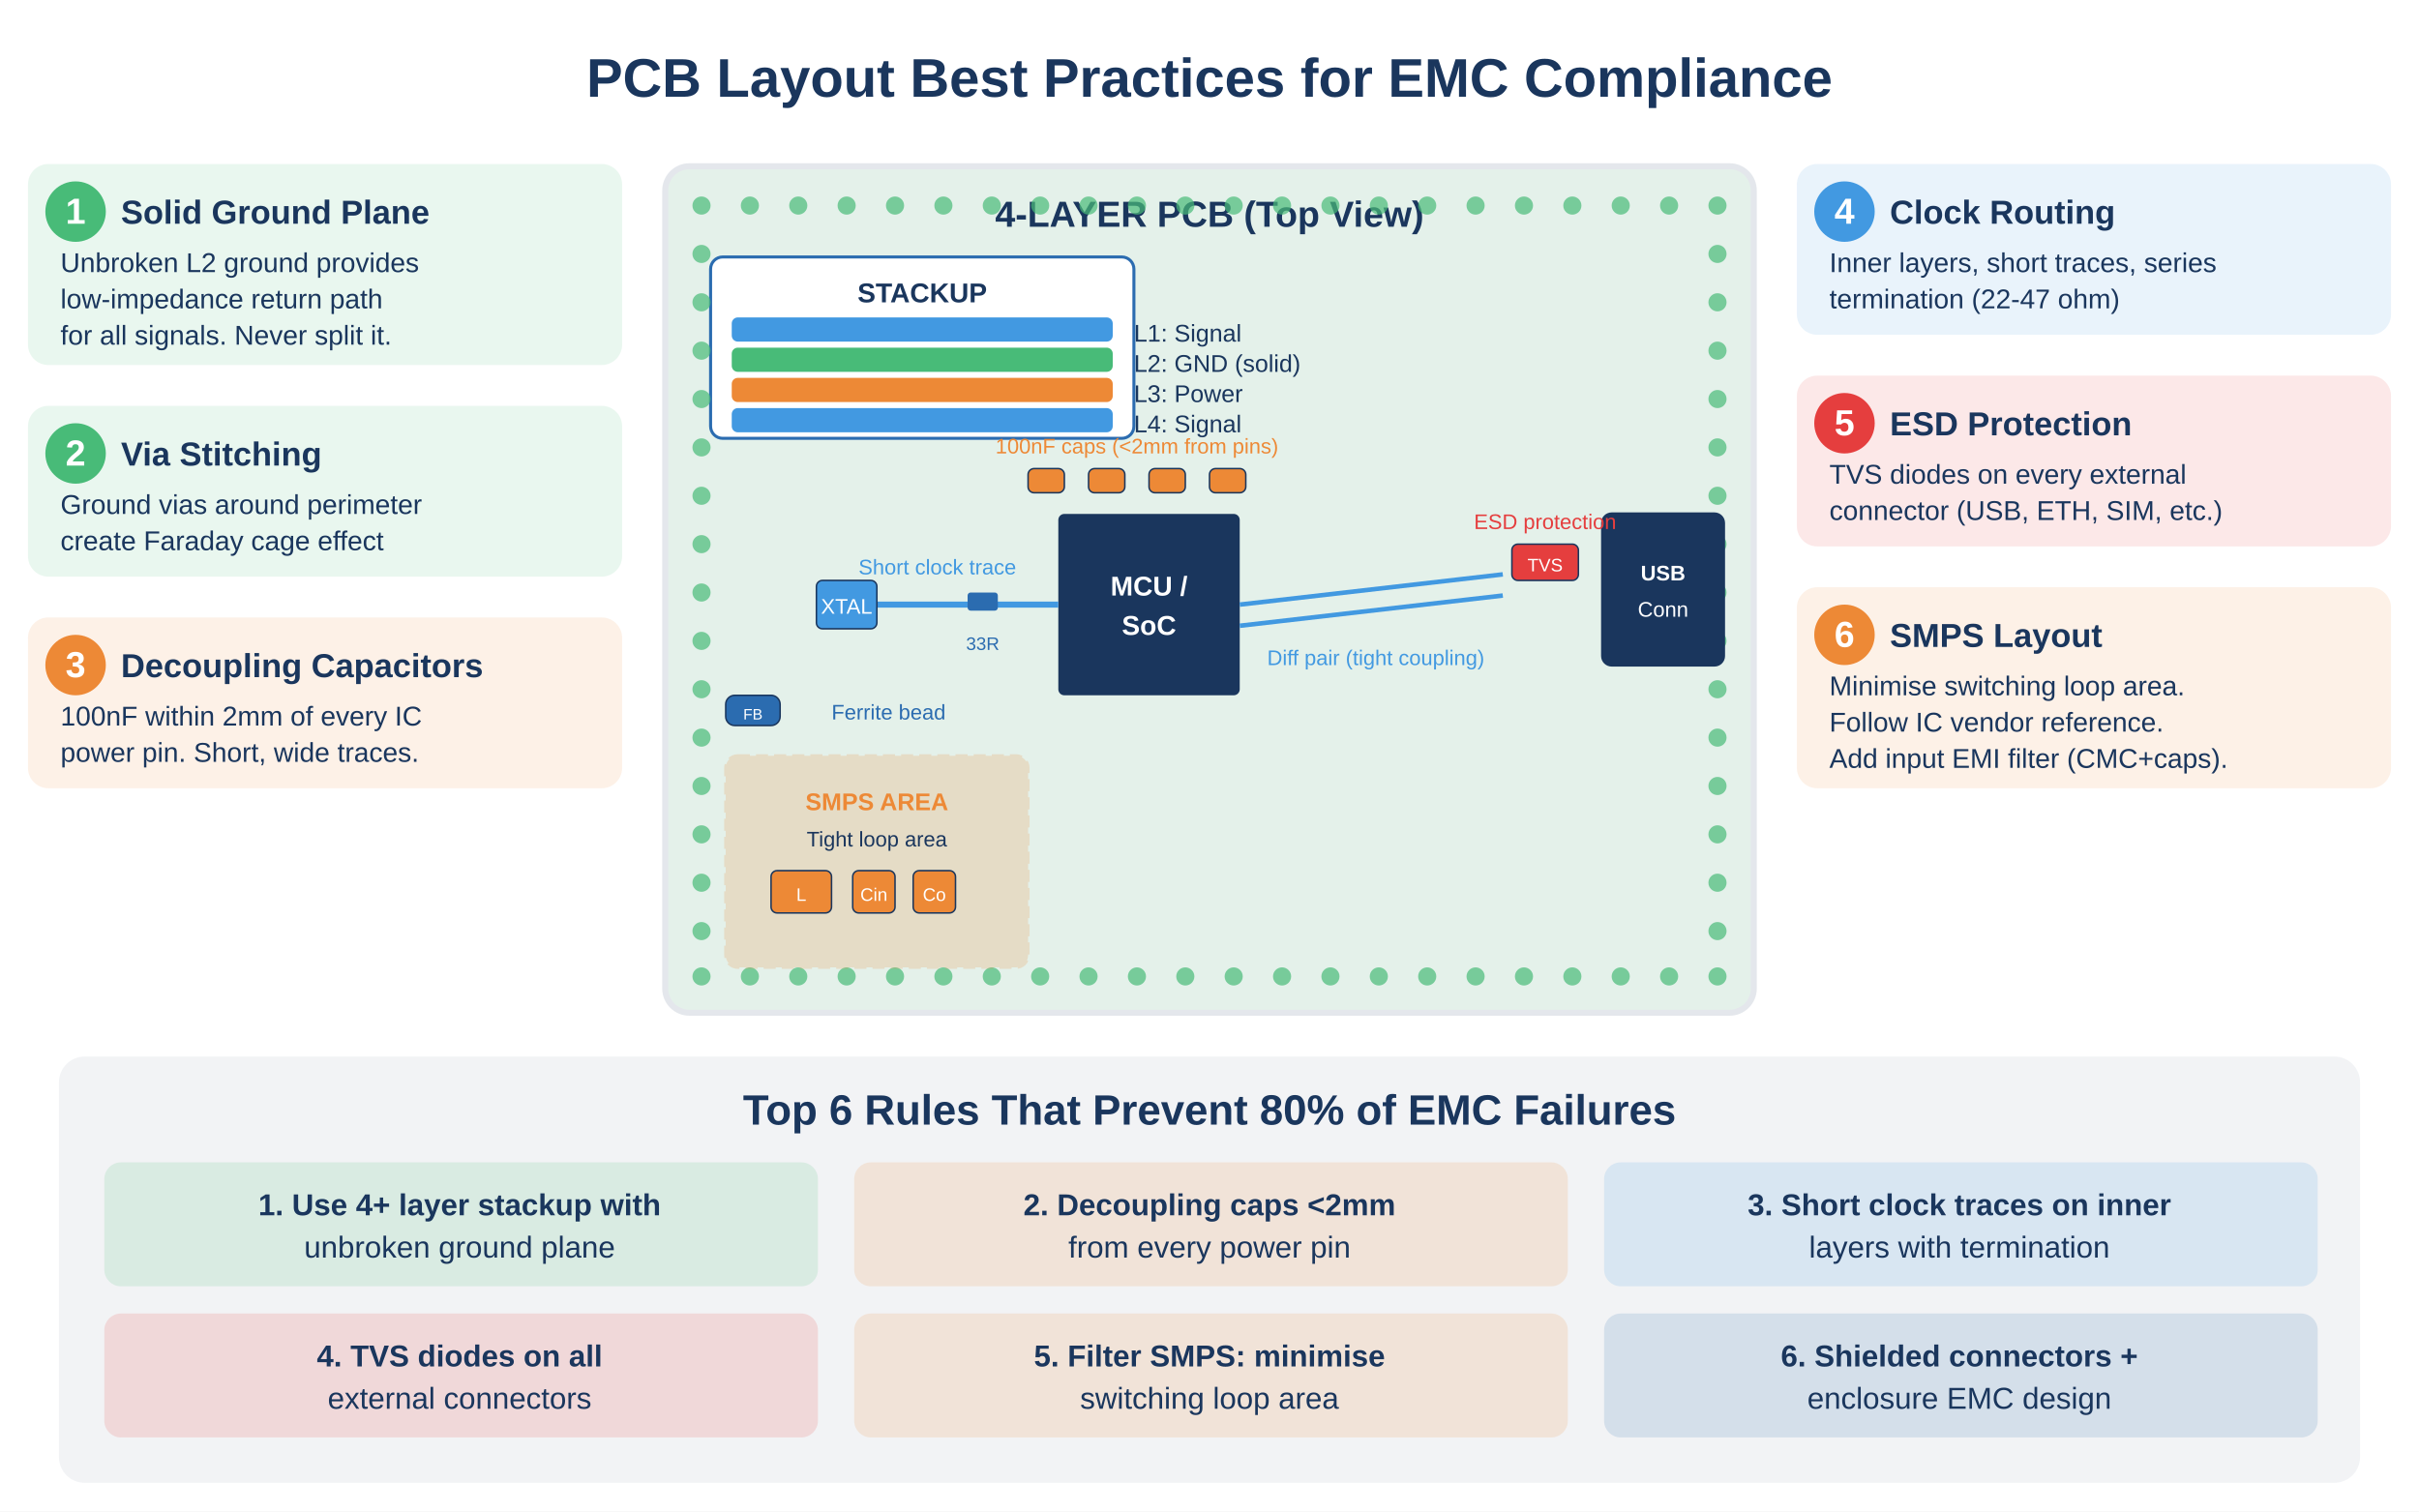
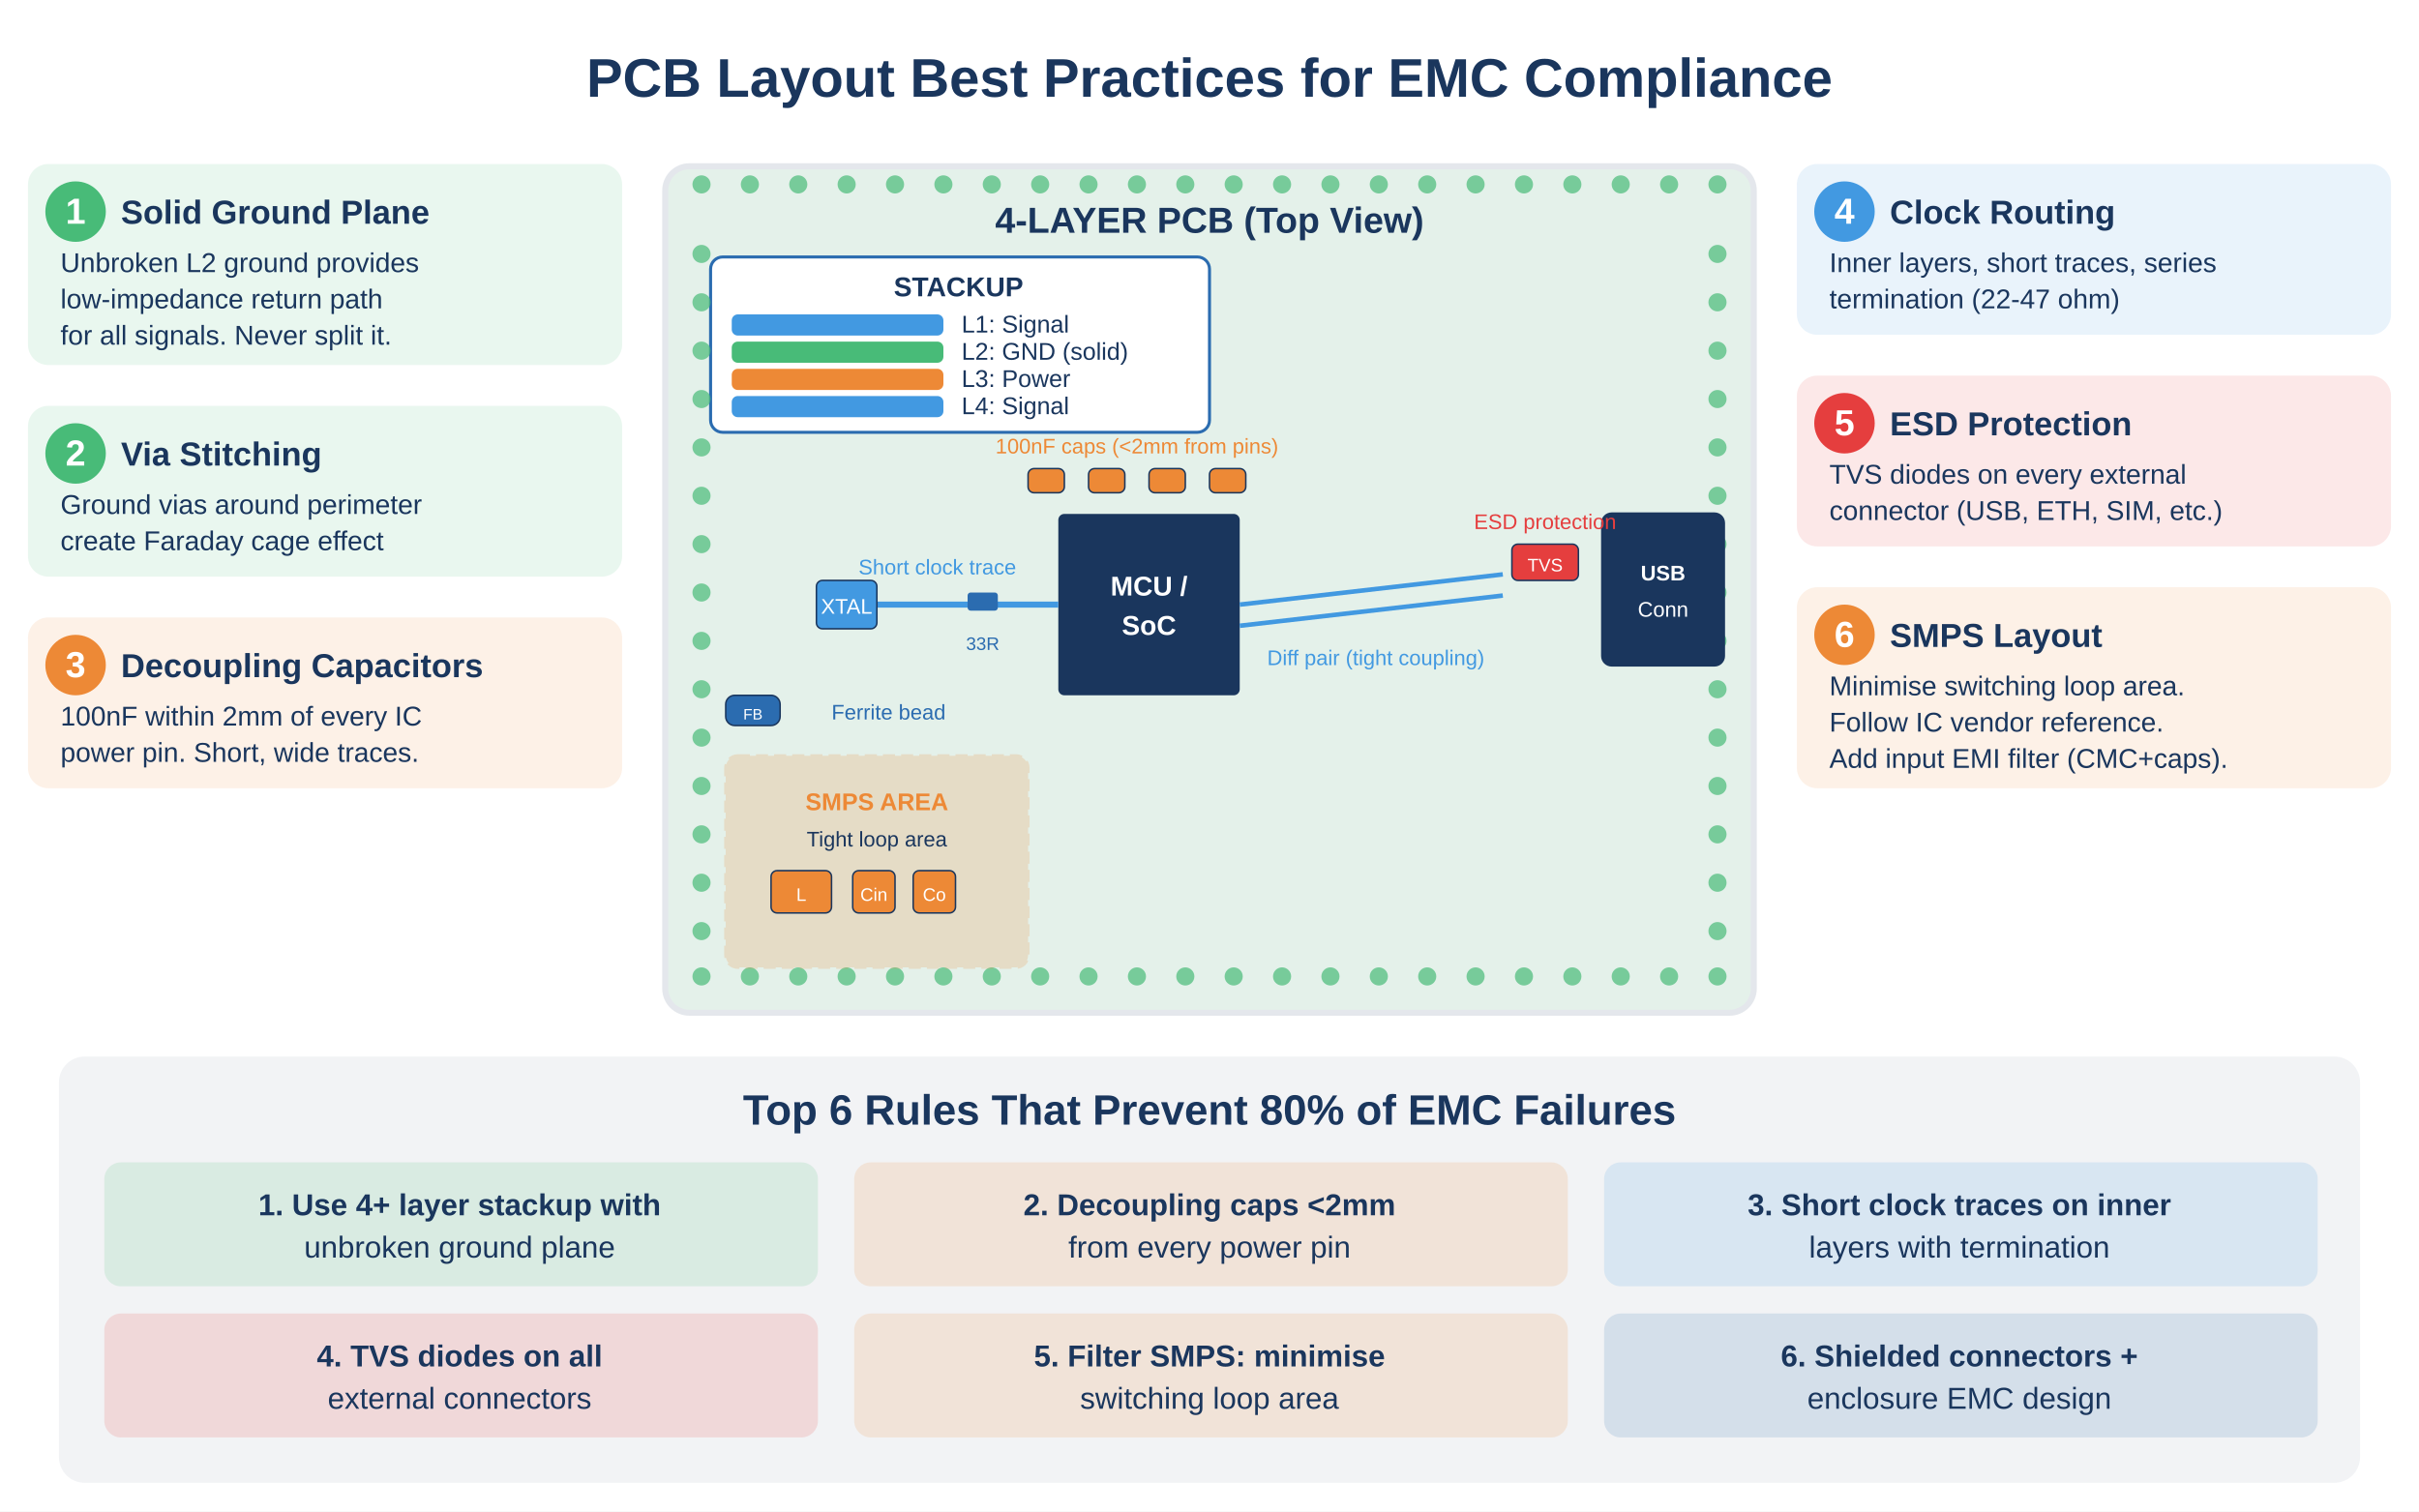
<svg xmlns="http://www.w3.org/2000/svg" viewBox="0 0 800 500" width="800" height="500">
  <defs>
    <marker id="arr" markerWidth="8" markerHeight="6" refX="8" refY="3" orient="auto">
      <polygon points="0 0, 8 3, 0 6" fill="#2b6cb0" />
    </marker>
  </defs>
  <rect width="800" height="500" fill="white" />
  <text x="400" y="32" text-anchor="middle" font-family="Arial, sans-serif" font-size="18" font-weight="bold" fill="#1a365d">PCB Layout Best Practices for EMC Compliance</text>
  <rect x="220" y="55" width="360" height="280" rx="8" fill="#1a8a4a" opacity="0.12" stroke="#1a365d" stroke-width="2" />
-   <text x="400" y="75" text-anchor="middle" font-family="Arial, sans-serif" font-size="12" font-weight="bold" fill="#1a365d">4-LAYER PCB (Top View)</text>
-   <rect x="235" y="85" width="140" height="60" rx="4" fill="white" stroke="#2b6cb0" stroke-width="1" />
-   <text x="305" y="100" text-anchor="middle" font-family="Arial, sans-serif" font-size="9" font-weight="bold" fill="#1a365d">STACKUP</text>
-   <rect x="242" y="105" width="126" height="8" rx="2" fill="#4299e1" />
-   <text x="375" y="113" font-family="Arial, sans-serif" font-size="8" fill="#1a365d">L1: Signal</text>
-   <rect x="242" y="115" width="126" height="8" rx="2" fill="#48bb78" />
-   <text x="375" y="123" font-family="Arial, sans-serif" font-size="8" fill="#1a365d">L2: GND (solid)</text>
-   <rect x="242" y="125" width="126" height="8" rx="2" fill="#ed8936" />
-   <text x="375" y="133" font-family="Arial, sans-serif" font-size="8" fill="#1a365d">L3: Power</text>
-   <rect x="242" y="135" width="126" height="8" rx="2" fill="#4299e1" />
-   <text x="375" y="143" font-family="Arial, sans-serif" font-size="8" fill="#1a365d">L4: Signal</text>
+   <text x="400" y="77" text-anchor="middle" font-family="Arial, sans-serif" font-size="12" font-weight="bold" fill="#1a365d">4-LAYER PCB (Top View)</text>
+   <rect x="235" y="85" width="165" height="58" rx="4" fill="white" stroke="#2b6cb0" stroke-width="1" />
+   <text x="317" y="98" text-anchor="middle" font-family="Arial, sans-serif" font-size="9" font-weight="bold" fill="#1a365d">STACKUP</text>
+   <rect x="242" y="104" width="70" height="7" rx="2" fill="#4299e1" />
+   <text x="318" y="110" font-family="Arial, sans-serif" font-size="8" fill="#1a365d">L1: Signal</text>
+   <rect x="242" y="113" width="70" height="7" rx="2" fill="#48bb78" />
+   <text x="318" y="119" font-family="Arial, sans-serif" font-size="8" fill="#1a365d">L2: GND (solid)</text>
+   <rect x="242" y="122" width="70" height="7" rx="2" fill="#ed8936" />
+   <text x="318" y="128" font-family="Arial, sans-serif" font-size="8" fill="#1a365d">L3: Power</text>
+   <rect x="242" y="131" width="70" height="7" rx="2" fill="#4299e1" />
+   <text x="318" y="137" font-family="Arial, sans-serif" font-size="8" fill="#1a365d">L4: Signal</text>
  <rect x="350" y="170" width="60" height="60" rx="2" fill="#1a365d" />
  <text x="380" y="197" text-anchor="middle" font-family="Arial, sans-serif" font-size="9" font-weight="bold" fill="white">MCU /</text>
  <text x="380" y="210" text-anchor="middle" font-family="Arial, sans-serif" font-size="9" font-weight="bold" fill="white">SoC</text>
  <rect x="340" y="155" width="12" height="8" rx="2" fill="#ed8936" stroke="#1a365d" stroke-width="0.5" />
  <rect x="360" y="155" width="12" height="8" rx="2" fill="#ed8936" stroke="#1a365d" stroke-width="0.5" />
  <rect x="380" y="155" width="12" height="8" rx="2" fill="#ed8936" stroke="#1a365d" stroke-width="0.5" />
  <rect x="400" y="155" width="12" height="8" rx="2" fill="#ed8936" stroke="#1a365d" stroke-width="0.5" />
  <text x="376" y="150" text-anchor="middle" font-family="Arial, sans-serif" font-size="7" fill="#ed8936">100nF caps (&lt;2mm from pins)</text>
  <line x1="350" y1="200" x2="290" y2="200" stroke="#4299e1" stroke-width="2" />
  <rect x="270" y="192" width="20" height="16" rx="2" fill="#4299e1" stroke="#1a365d" stroke-width="0.5" />
  <text x="280" y="203" text-anchor="middle" font-family="Arial, sans-serif" font-size="7" fill="white">XTAL</text>
  <text x="310" y="190" text-anchor="middle" font-family="Arial, sans-serif" font-size="7" fill="#4299e1">Short clock trace</text>
  <rect x="320" y="196" width="10" height="6" rx="1" fill="#2b6cb0" />
  <text x="325" y="215" text-anchor="middle" font-family="Arial, sans-serif" font-size="6" fill="#2b6cb0">33R</text>
  <g fill="#48bb78" opacity="0.7">
-     <circle cx="232" cy="68" r="3" />
-     <circle cx="248" cy="68" r="3" />
-     <circle cx="264" cy="68" r="3" />
-     <circle cx="280" cy="68" r="3" />
-     <circle cx="296" cy="68" r="3" />
-     <circle cx="312" cy="68" r="3" />
-     <circle cx="328" cy="68" r="3" />
-     <circle cx="344" cy="68" r="3" />
-     <circle cx="360" cy="68" r="3" />
-     <circle cx="376" cy="68" r="3" />
-     <circle cx="392" cy="68" r="3" />
-     <circle cx="408" cy="68" r="3" />
-     <circle cx="424" cy="68" r="3" />
-     <circle cx="440" cy="68" r="3" />
-     <circle cx="456" cy="68" r="3" />
-     <circle cx="472" cy="68" r="3" />
-     <circle cx="488" cy="68" r="3" />
-     <circle cx="504" cy="68" r="3" />
-     <circle cx="520" cy="68" r="3" />
-     <circle cx="536" cy="68" r="3" />
-     <circle cx="552" cy="68" r="3" />
-     <circle cx="568" cy="68" r="3" />
+     <circle cx="232" cy="61" r="3" />
+     <circle cx="248" cy="61" r="3" />
+     <circle cx="264" cy="61" r="3" />
+     <circle cx="280" cy="61" r="3" />
+     <circle cx="296" cy="61" r="3" />
+     <circle cx="312" cy="61" r="3" />
+     <circle cx="328" cy="61" r="3" />
+     <circle cx="344" cy="61" r="3" />
+     <circle cx="360" cy="61" r="3" />
+     <circle cx="376" cy="61" r="3" />
+     <circle cx="392" cy="61" r="3" />
+     <circle cx="408" cy="61" r="3" />
+     <circle cx="424" cy="61" r="3" />
+     <circle cx="440" cy="61" r="3" />
+     <circle cx="456" cy="61" r="3" />
+     <circle cx="472" cy="61" r="3" />
+     <circle cx="488" cy="61" r="3" />
+     <circle cx="504" cy="61" r="3" />
+     <circle cx="520" cy="61" r="3" />
+     <circle cx="536" cy="61" r="3" />
+     <circle cx="552" cy="61" r="3" />
+     <circle cx="568" cy="61" r="3" />
    <circle cx="232" cy="323" r="3" />
    <circle cx="248" cy="323" r="3" />
    <circle cx="264" cy="323" r="3" />
    <circle cx="280" cy="323" r="3" />
    <circle cx="296" cy="323" r="3" />
    <circle cx="312" cy="323" r="3" />
    <circle cx="328" cy="323" r="3" />
    <circle cx="344" cy="323" r="3" />
    <circle cx="360" cy="323" r="3" />
    <circle cx="376" cy="323" r="3" />
    <circle cx="392" cy="323" r="3" />
    <circle cx="408" cy="323" r="3" />
    <circle cx="424" cy="323" r="3" />
    <circle cx="440" cy="323" r="3" />
    <circle cx="456" cy="323" r="3" />
    <circle cx="472" cy="323" r="3" />
    <circle cx="488" cy="323" r="3" />
    <circle cx="504" cy="323" r="3" />
    <circle cx="520" cy="323" r="3" />
    <circle cx="536" cy="323" r="3" />
    <circle cx="552" cy="323" r="3" />
    <circle cx="568" cy="323" r="3" />
    <circle cx="232" cy="84" r="3" />
    <circle cx="232" cy="100" r="3" />
    <circle cx="232" cy="116" r="3" />
    <circle cx="232" cy="132" r="3" />
    <circle cx="232" cy="148" r="3" />
    <circle cx="232" cy="164" r="3" />
    <circle cx="232" cy="180" r="3" />
    <circle cx="232" cy="196" r="3" />
    <circle cx="232" cy="212" r="3" />
    <circle cx="232" cy="228" r="3" />
    <circle cx="232" cy="244" r="3" />
    <circle cx="232" cy="260" r="3" />
    <circle cx="232" cy="276" r="3" />
    <circle cx="232" cy="292" r="3" />
    <circle cx="232" cy="308" r="3" />
    <circle cx="568" cy="84" r="3" />
    <circle cx="568" cy="100" r="3" />
    <circle cx="568" cy="116" r="3" />
    <circle cx="568" cy="132" r="3" />
    <circle cx="568" cy="148" r="3" />
    <circle cx="568" cy="164" r="3" />
    <circle cx="568" cy="180" r="3" />
    <circle cx="568" cy="196" r="3" />
    <circle cx="568" cy="212" r="3" />
    <circle cx="568" cy="228" r="3" />
    <circle cx="568" cy="244" r="3" />
    <circle cx="568" cy="260" r="3" />
    <circle cx="568" cy="276" r="3" />
    <circle cx="568" cy="292" r="3" />
    <circle cx="568" cy="308" r="3" />
  </g>
  <rect x="530" y="170" width="40" height="50" rx="3" fill="#1a365d" stroke="#1a365d" stroke-width="1" />
  <text x="550" y="192" text-anchor="middle" font-family="Arial, sans-serif" font-size="7" font-weight="bold" fill="white">USB</text>
  <text x="550" y="204" text-anchor="middle" font-family="Arial, sans-serif" font-size="7" fill="white">Conn</text>
  <rect x="500" y="180" width="22" height="12" rx="2" fill="#e53e3e" stroke="#1a365d" stroke-width="0.5" />
  <text x="511" y="189" text-anchor="middle" font-family="Arial, sans-serif" font-size="6" fill="white">TVS</text>
  <text x="511" y="175" text-anchor="middle" font-family="Arial, sans-serif" font-size="7" fill="#e53e3e">ESD protection</text>
  <rect x="240" y="250" width="100" height="70" rx="4" fill="#ed8936" opacity="0.2" stroke="#ed8936" stroke-width="1" stroke-dasharray="4,2" />
  <text x="290" y="268" text-anchor="middle" font-family="Arial, sans-serif" font-size="8" font-weight="bold" fill="#ed8936">SMPS AREA</text>
  <text x="290" y="280" text-anchor="middle" font-family="Arial, sans-serif" font-size="7" fill="#1a365d">Tight loop area</text>
  <rect x="255" y="288" width="20" height="14" rx="2" fill="#ed8936" stroke="#1a365d" stroke-width="0.5" />
  <text x="265" y="298" text-anchor="middle" font-family="Arial, sans-serif" font-size="6" fill="white">L</text>
  <rect x="282" y="288" width="14" height="14" rx="2" fill="#ed8936" stroke="#1a365d" stroke-width="0.5" />
  <text x="289" y="298" text-anchor="middle" font-family="Arial, sans-serif" font-size="6" fill="white">Cin</text>
  <rect x="302" y="288" width="14" height="14" rx="2" fill="#ed8936" stroke="#1a365d" stroke-width="0.5" />
  <text x="309" y="298" text-anchor="middle" font-family="Arial, sans-serif" font-size="6" fill="white">Co</text>
  <line x1="410" y1="200" x2="497" y2="190" stroke="#4299e1" stroke-width="1.5" />
  <line x1="410" y1="207" x2="497" y2="197" stroke="#4299e1" stroke-width="1.5" />
  <text x="455" y="220" text-anchor="middle" font-family="Arial, sans-serif" font-size="7" fill="#4299e1">Diff pair (tight coupling)</text>
  <rect x="240" y="230" width="18" height="10" rx="3" fill="#2b6cb0" stroke="#1a365d" stroke-width="0.5" />
  <text x="249" y="238" text-anchor="middle" font-family="Arial, sans-serif" font-size="5" fill="white">FB</text>
  <text x="275" y="238" font-family="Arial, sans-serif" font-size="7" fill="#2b6cb0">Ferrite bead</text>
  <rect x="10" y="55" width="195" height="65" rx="6" fill="#48bb78" opacity="0.12" stroke="#48bb78" stroke-width="1.5" />
  <circle cx="25" cy="70" r="10" fill="#48bb78" />
  <text x="25" y="74" text-anchor="middle" font-family="Arial, sans-serif" font-size="12" font-weight="bold" fill="white">1</text>
  <text x="40" y="74" font-family="Arial, sans-serif" font-size="11" font-weight="bold" fill="#1a365d">Solid Ground Plane</text>
  <text x="20" y="90" font-family="Arial, sans-serif" font-size="9" fill="#1a365d">Unbroken L2 ground provides</text>
  <text x="20" y="102" font-family="Arial, sans-serif" font-size="9" fill="#1a365d">low-impedance return path</text>
  <text x="20" y="114" font-family="Arial, sans-serif" font-size="9" fill="#1a365d">for all signals. Never split it.</text>
  <rect x="10" y="135" width="195" height="55" rx="6" fill="#48bb78" opacity="0.12" stroke="#48bb78" stroke-width="1.5" />
  <circle cx="25" cy="150" r="10" fill="#48bb78" />
  <text x="25" y="154" text-anchor="middle" font-family="Arial, sans-serif" font-size="12" font-weight="bold" fill="white">2</text>
  <text x="40" y="154" font-family="Arial, sans-serif" font-size="11" font-weight="bold" fill="#1a365d">Via Stitching</text>
  <text x="20" y="170" font-family="Arial, sans-serif" font-size="9" fill="#1a365d">Ground vias around perimeter</text>
  <text x="20" y="182" font-family="Arial, sans-serif" font-size="9" fill="#1a365d">create Faraday cage effect</text>
  <rect x="10" y="205" width="195" height="55" rx="6" fill="#ed8936" opacity="0.12" stroke="#ed8936" stroke-width="1.5" />
  <circle cx="25" cy="220" r="10" fill="#ed8936" />
  <text x="25" y="224" text-anchor="middle" font-family="Arial, sans-serif" font-size="12" font-weight="bold" fill="white">3</text>
  <text x="40" y="224" font-family="Arial, sans-serif" font-size="11" font-weight="bold" fill="#1a365d">Decoupling Capacitors</text>
  <text x="20" y="240" font-family="Arial, sans-serif" font-size="9" fill="#1a365d">100nF within 2mm of every IC</text>
  <text x="20" y="252" font-family="Arial, sans-serif" font-size="9" fill="#1a365d">power pin. Short, wide traces.</text>
  <rect x="595" y="55" width="195" height="55" rx="6" fill="#4299e1" opacity="0.12" stroke="#4299e1" stroke-width="1.5" />
  <circle cx="610" cy="70" r="10" fill="#4299e1" />
  <text x="610" y="74" text-anchor="middle" font-family="Arial, sans-serif" font-size="12" font-weight="bold" fill="white">4</text>
  <text x="625" y="74" font-family="Arial, sans-serif" font-size="11" font-weight="bold" fill="#1a365d">Clock Routing</text>
  <text x="605" y="90" font-family="Arial, sans-serif" font-size="9" fill="#1a365d">Inner layers, short traces, series</text>
  <text x="605" y="102" font-family="Arial, sans-serif" font-size="9" fill="#1a365d">termination (22-47 ohm)</text>
  <rect x="595" y="125" width="195" height="55" rx="6" fill="#e53e3e" opacity="0.12" stroke="#e53e3e" stroke-width="1.5" />
  <circle cx="610" cy="140" r="10" fill="#e53e3e" />
  <text x="610" y="144" text-anchor="middle" font-family="Arial, sans-serif" font-size="12" font-weight="bold" fill="white">5</text>
  <text x="625" y="144" font-family="Arial, sans-serif" font-size="11" font-weight="bold" fill="#1a365d">ESD Protection</text>
  <text x="605" y="160" font-family="Arial, sans-serif" font-size="9" fill="#1a365d">TVS diodes on every external</text>
  <text x="605" y="172" font-family="Arial, sans-serif" font-size="9" fill="#1a365d">connector (USB, ETH, SIM, etc.)</text>
  <rect x="595" y="195" width="195" height="65" rx="6" fill="#ed8936" opacity="0.12" stroke="#ed8936" stroke-width="1.5" />
  <circle cx="610" cy="210" r="10" fill="#ed8936" />
  <text x="610" y="214" text-anchor="middle" font-family="Arial, sans-serif" font-size="12" font-weight="bold" fill="white">6</text>
  <text x="625" y="214" font-family="Arial, sans-serif" font-size="11" font-weight="bold" fill="#1a365d">SMPS Layout</text>
  <text x="605" y="230" font-family="Arial, sans-serif" font-size="9" fill="#1a365d">Minimise switching loop area.</text>
  <text x="605" y="242" font-family="Arial, sans-serif" font-size="9" fill="#1a365d">Follow IC vendor reference.</text>
  <text x="605" y="254" font-family="Arial, sans-serif" font-size="9" fill="#1a365d">Add input EMI filter (CMC+caps).</text>
  <rect x="20" y="350" width="760" height="140" rx="8" fill="#1a365d" opacity="0.06" stroke="#1a365d" stroke-width="1" />
  <text x="400" y="372" text-anchor="middle" font-family="Arial, sans-serif" font-size="14" font-weight="bold" fill="#1a365d">Top 6 Rules That Prevent 80% of EMC Failures</text>
  <rect x="35" y="385" width="235" height="40" rx="5" fill="#48bb78" opacity="0.15" stroke="#48bb78" stroke-width="1" />
  <text x="152" y="402" text-anchor="middle" font-family="Arial, sans-serif" font-size="10" font-weight="bold" fill="#1a365d">1. Use 4+ layer stackup with</text>
  <text x="152" y="416" text-anchor="middle" font-family="Arial, sans-serif" font-size="10" fill="#1a365d">unbroken ground plane</text>
  <rect x="283" y="385" width="235" height="40" rx="5" fill="#ed8936" opacity="0.15" stroke="#ed8936" stroke-width="1" />
  <text x="400" y="402" text-anchor="middle" font-family="Arial, sans-serif" font-size="10" font-weight="bold" fill="#1a365d">2. Decoupling caps &lt;2mm</text>
  <text x="400" y="416" text-anchor="middle" font-family="Arial, sans-serif" font-size="10" fill="#1a365d">from every power pin</text>
  <rect x="531" y="385" width="235" height="40" rx="5" fill="#4299e1" opacity="0.15" stroke="#4299e1" stroke-width="1" />
  <text x="648" y="402" text-anchor="middle" font-family="Arial, sans-serif" font-size="10" font-weight="bold" fill="#1a365d">3. Short clock traces on inner</text>
  <text x="648" y="416" text-anchor="middle" font-family="Arial, sans-serif" font-size="10" fill="#1a365d">layers with termination</text>
  <rect x="35" y="435" width="235" height="40" rx="5" fill="#e53e3e" opacity="0.15" stroke="#e53e3e" stroke-width="1" />
  <text x="152" y="452" text-anchor="middle" font-family="Arial, sans-serif" font-size="10" font-weight="bold" fill="#1a365d">4. TVS diodes on all</text>
  <text x="152" y="466" text-anchor="middle" font-family="Arial, sans-serif" font-size="10" fill="#1a365d">external connectors</text>
  <rect x="283" y="435" width="235" height="40" rx="5" fill="#ed8936" opacity="0.15" stroke="#ed8936" stroke-width="1" />
  <text x="400" y="452" text-anchor="middle" font-family="Arial, sans-serif" font-size="10" font-weight="bold" fill="#1a365d">5. Filter SMPS: minimise</text>
  <text x="400" y="466" text-anchor="middle" font-family="Arial, sans-serif" font-size="10" fill="#1a365d">switching loop area</text>
  <rect x="531" y="435" width="235" height="40" rx="5" fill="#2b6cb0" opacity="0.15" stroke="#2b6cb0" stroke-width="1" />
  <text x="648" y="452" text-anchor="middle" font-family="Arial, sans-serif" font-size="10" font-weight="bold" fill="#1a365d">6. Shielded connectors +</text>
  <text x="648" y="466" text-anchor="middle" font-family="Arial, sans-serif" font-size="10" fill="#1a365d">enclosure EMC design</text>
</svg>
